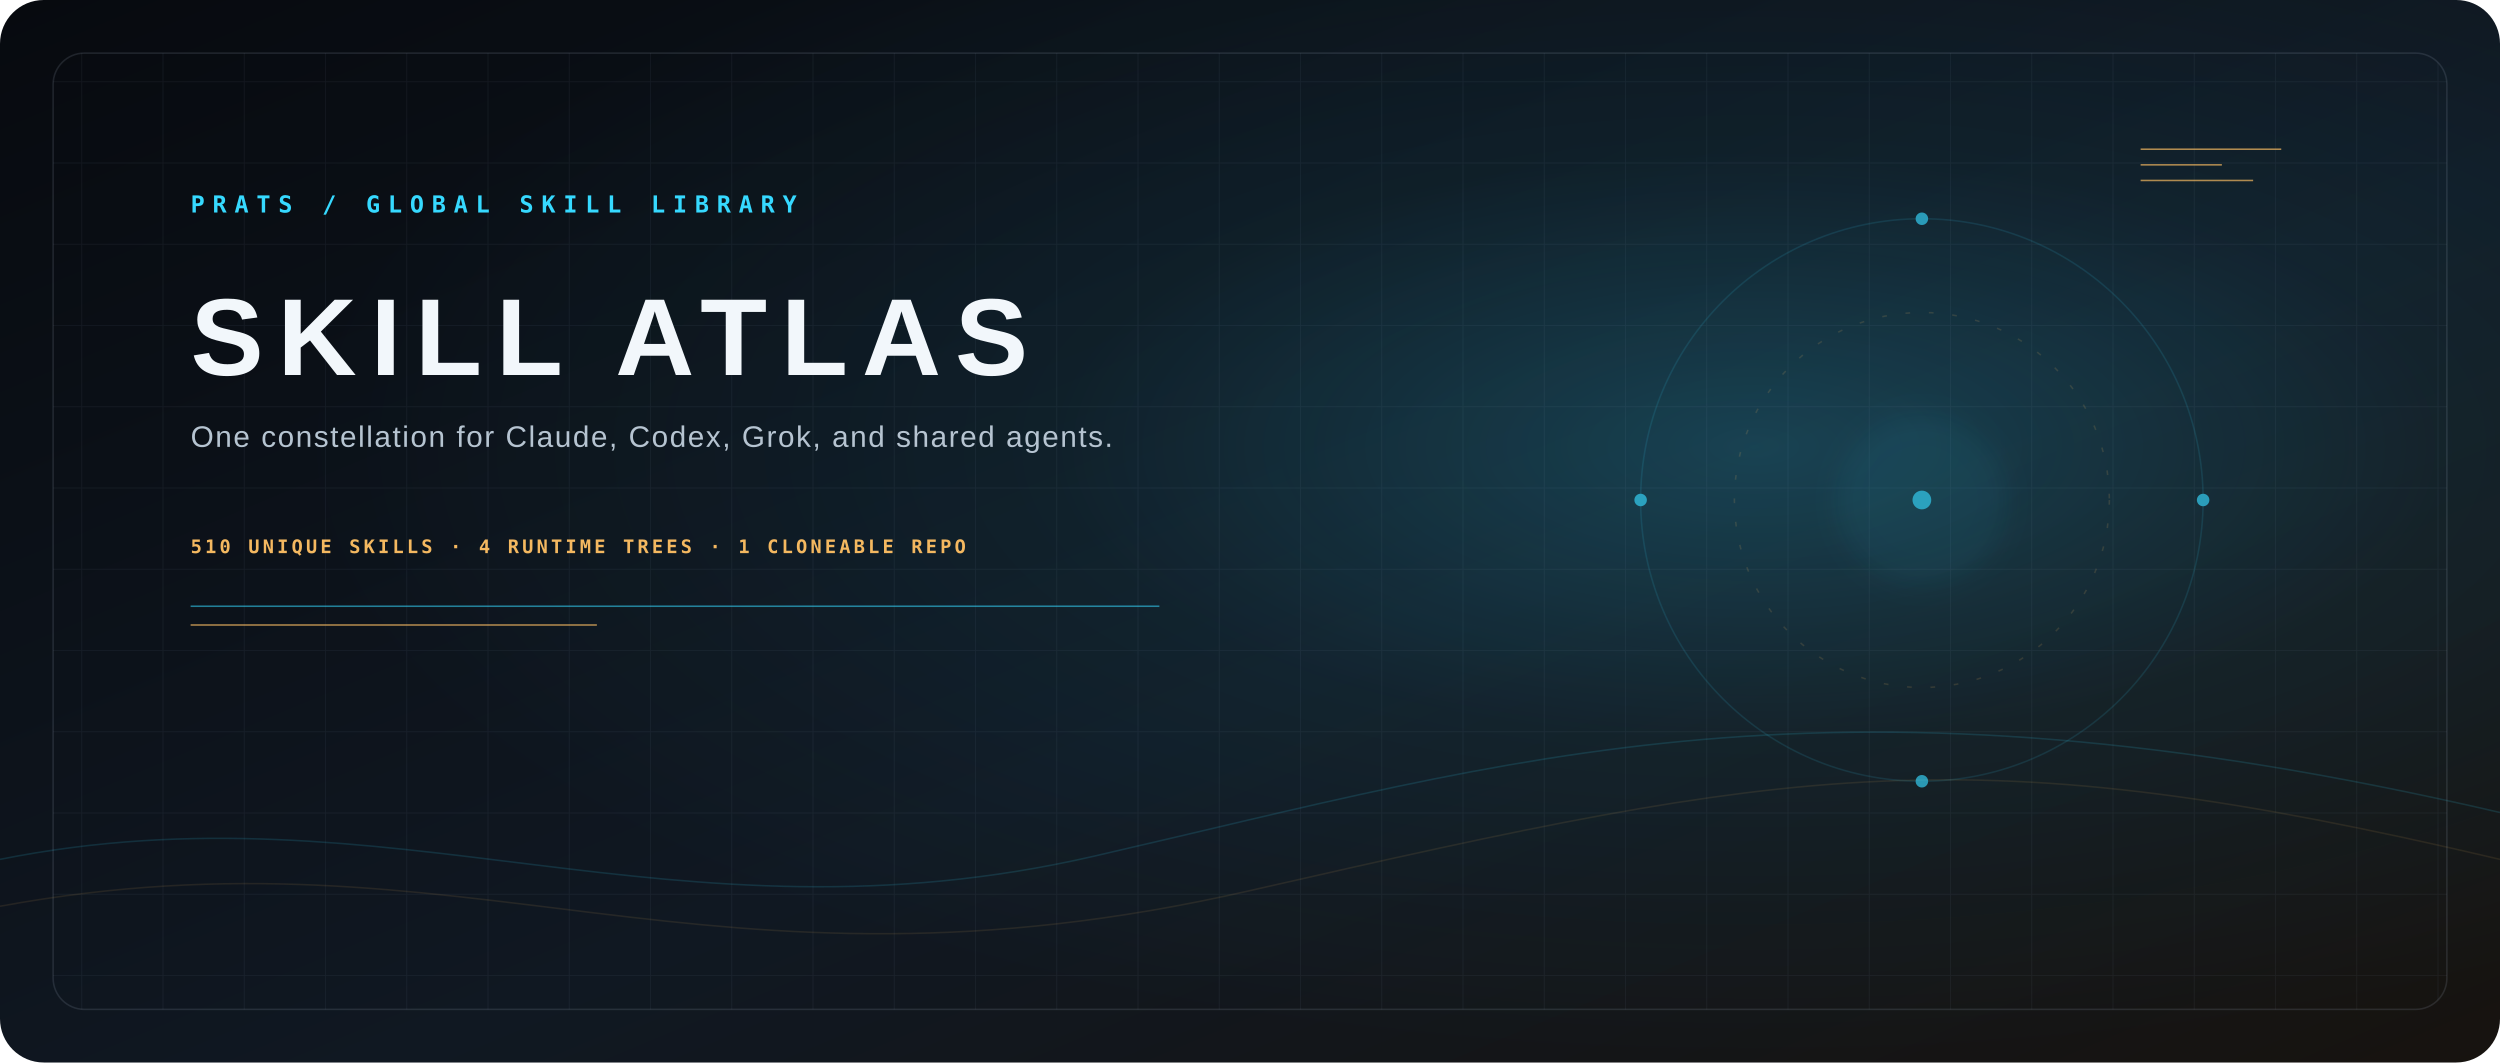
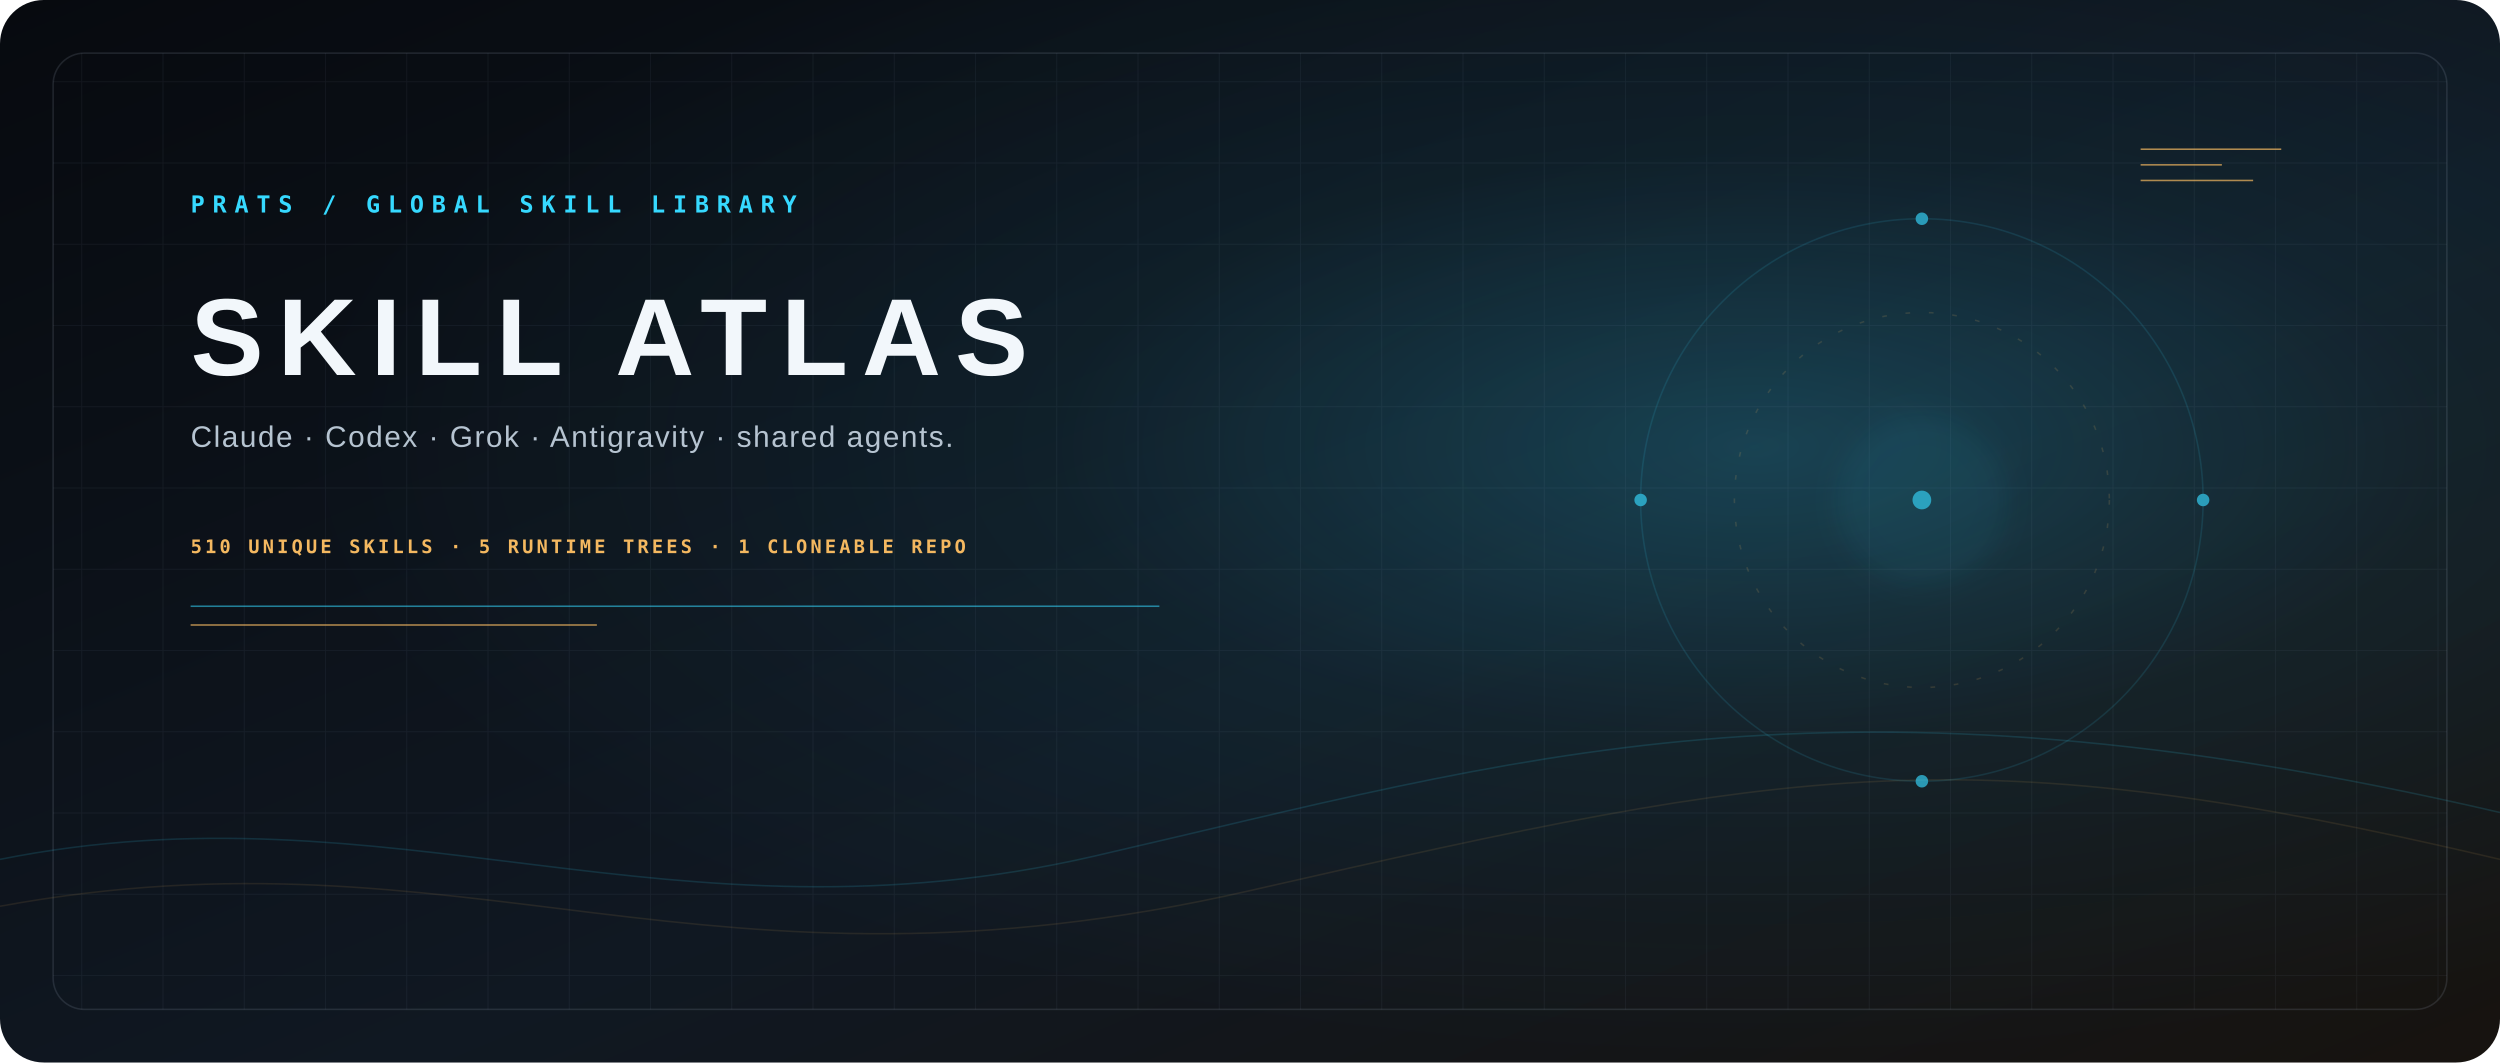
<svg xmlns="http://www.w3.org/2000/svg" viewBox="0 0 1600 680" role="img" aria-labelledby="title desc">
  <defs>
    <linearGradient id="sky" x1="0" y1="0" x2="1" y2="1">
      <stop offset="0" stop-color="#070a0f" />
      <stop offset="0.58" stop-color="#101822" />
      <stop offset="1" stop-color="#17130f" />
    </linearGradient>
    <radialGradient id="glow" cx="70%" cy="42%" r="58%">
      <stop offset="0" stop-color="#36d9ff" stop-opacity="0.22" />
      <stop offset="0.48" stop-color="#36d9ff" stop-opacity="0.06" />
      <stop offset="1" stop-color="#36d9ff" stop-opacity="0" />
    </radialGradient>
    <pattern id="grid" width="52" height="52" patternUnits="userSpaceOnUse">
      <path d="M52 0H0V52" fill="none" stroke="#b8c7d9" stroke-opacity="0.07" />
    </pattern>
    <filter id="soft" x="-100%" y="-100%" width="300%" height="300%">
      <feGaussianBlur stdDeviation="8" />
    </filter>
    <style>
      .title { font: 700 70px Arial, sans-serif; letter-spacing: 9px; fill: #f2f7fb; }
      .kicker { font: 600 15px monospace; letter-spacing: 5px; fill: #36d9ff; }
      .sub { font: 400 19px Arial, sans-serif; letter-spacing: 1px; fill: #b6c4d1; }
      .micro { font: 600 12px monospace; letter-spacing: 2px; fill: #f4b860; }
      @media (prefers-reduced-motion: reduce) { .motion { display: none; } }
    </style>
  </defs>
  <rect width="1600" height="680" rx="28" fill="url(#sky)" />
  <rect width="1600" height="680" rx="28" fill="url(#glow)" />
  <rect x="34" y="34" width="1532" height="612" rx="20" fill="url(#grid)" stroke="#b8c7d9" stroke-opacity="0.14" />
  <path d="M0 550C250 500 430 610 700 548S1170 420 1600 520" fill="none" stroke="#36d9ff" stroke-opacity="0.14" />
  <path d="M0 580C300 525 450 650 800 570S1260 470 1600 550" fill="none" stroke="#f4b860" stroke-opacity="0.1" />
  <g class="motion" opacity="0.65">
    <circle cx="1230" cy="320" r="180" fill="none" stroke="#36d9ff" stroke-opacity="0.18" stroke-width="1" />
    <circle cx="1230" cy="320" r="120" fill="none" stroke="#f4b860" stroke-opacity="0.22" stroke-width="1" stroke-dasharray="3 12">
      <animateTransform attributeName="transform" type="rotate" from="0 1230 320" to="360 1230 320" dur="24s" repeatCount="indefinite" />
    </circle>
    <circle cx="1230" cy="320" r="54" fill="#36d9ff" opacity="0.09" filter="url(#soft)" />
    <circle cx="1230" cy="320" r="6" fill="#36d9ff">
      <animate attributeName="r" values="5;9;5" dur="3s" repeatCount="indefinite" />
      <animate attributeName="opacity" values="0.55;1;0.55" dur="3s" repeatCount="indefinite" />
    </circle>
    <g fill="#36d9ff">
      <circle cx="1050" cy="320" r="4">
        <animate attributeName="opacity" values="0.3;1;0.3" dur="2.4s" repeatCount="indefinite" />
      </circle>
      <circle cx="1230" cy="140" r="4">
        <animate attributeName="opacity" values="1;0.3;1" dur="2.8s" repeatCount="indefinite" />
      </circle>
      <circle cx="1410" cy="320" r="4">
        <animate attributeName="opacity" values="0.3;1;0.3" dur="3.2s" repeatCount="indefinite" />
      </circle>
      <circle cx="1230" cy="500" r="4">
        <animate attributeName="opacity" values="1;0.3;1" dur="2.6s" repeatCount="indefinite" />
      </circle>
    </g>
  </g>
  <g transform="translate(122 136)">
    <text class="kicker" y="0">PRATS / GLOBAL SKILL LIBRARY</text>
    <text class="title" y="104">SKILL ATLAS</text>
-     <text class="sub" y="150">One constellation for Claude, Codex, Grok, and shared agents.</text>
-     <text class="micro" y="218">510 UNIQUE SKILLS  ·  4 RUNTIME TREES  ·  1 CLONEABLE REPO</text>
+     <text class="sub" y="150">Claude · Codex · Grok · Antigravity · shared agents.</text>
+     <text class="micro" y="218">510 UNIQUE SKILLS  ·  5 RUNTIME TREES  ·  1 CLONEABLE REPO</text>
    <path d="M0 252H620" stroke="#36d9ff" stroke-opacity="0.55" />
    <path d="M0 264H260" stroke="#f4b860" stroke-opacity="0.7" />
  </g>
  <g class="motion" transform="translate(1370 95)" fill="#f4b860" opacity="0.7">
    <path d="M0 0h90v1H0z" />
    <path d="M0 10h52v1H0z" />
    <path d="M0 20h72v1H0z" />
  </g>
</svg>
